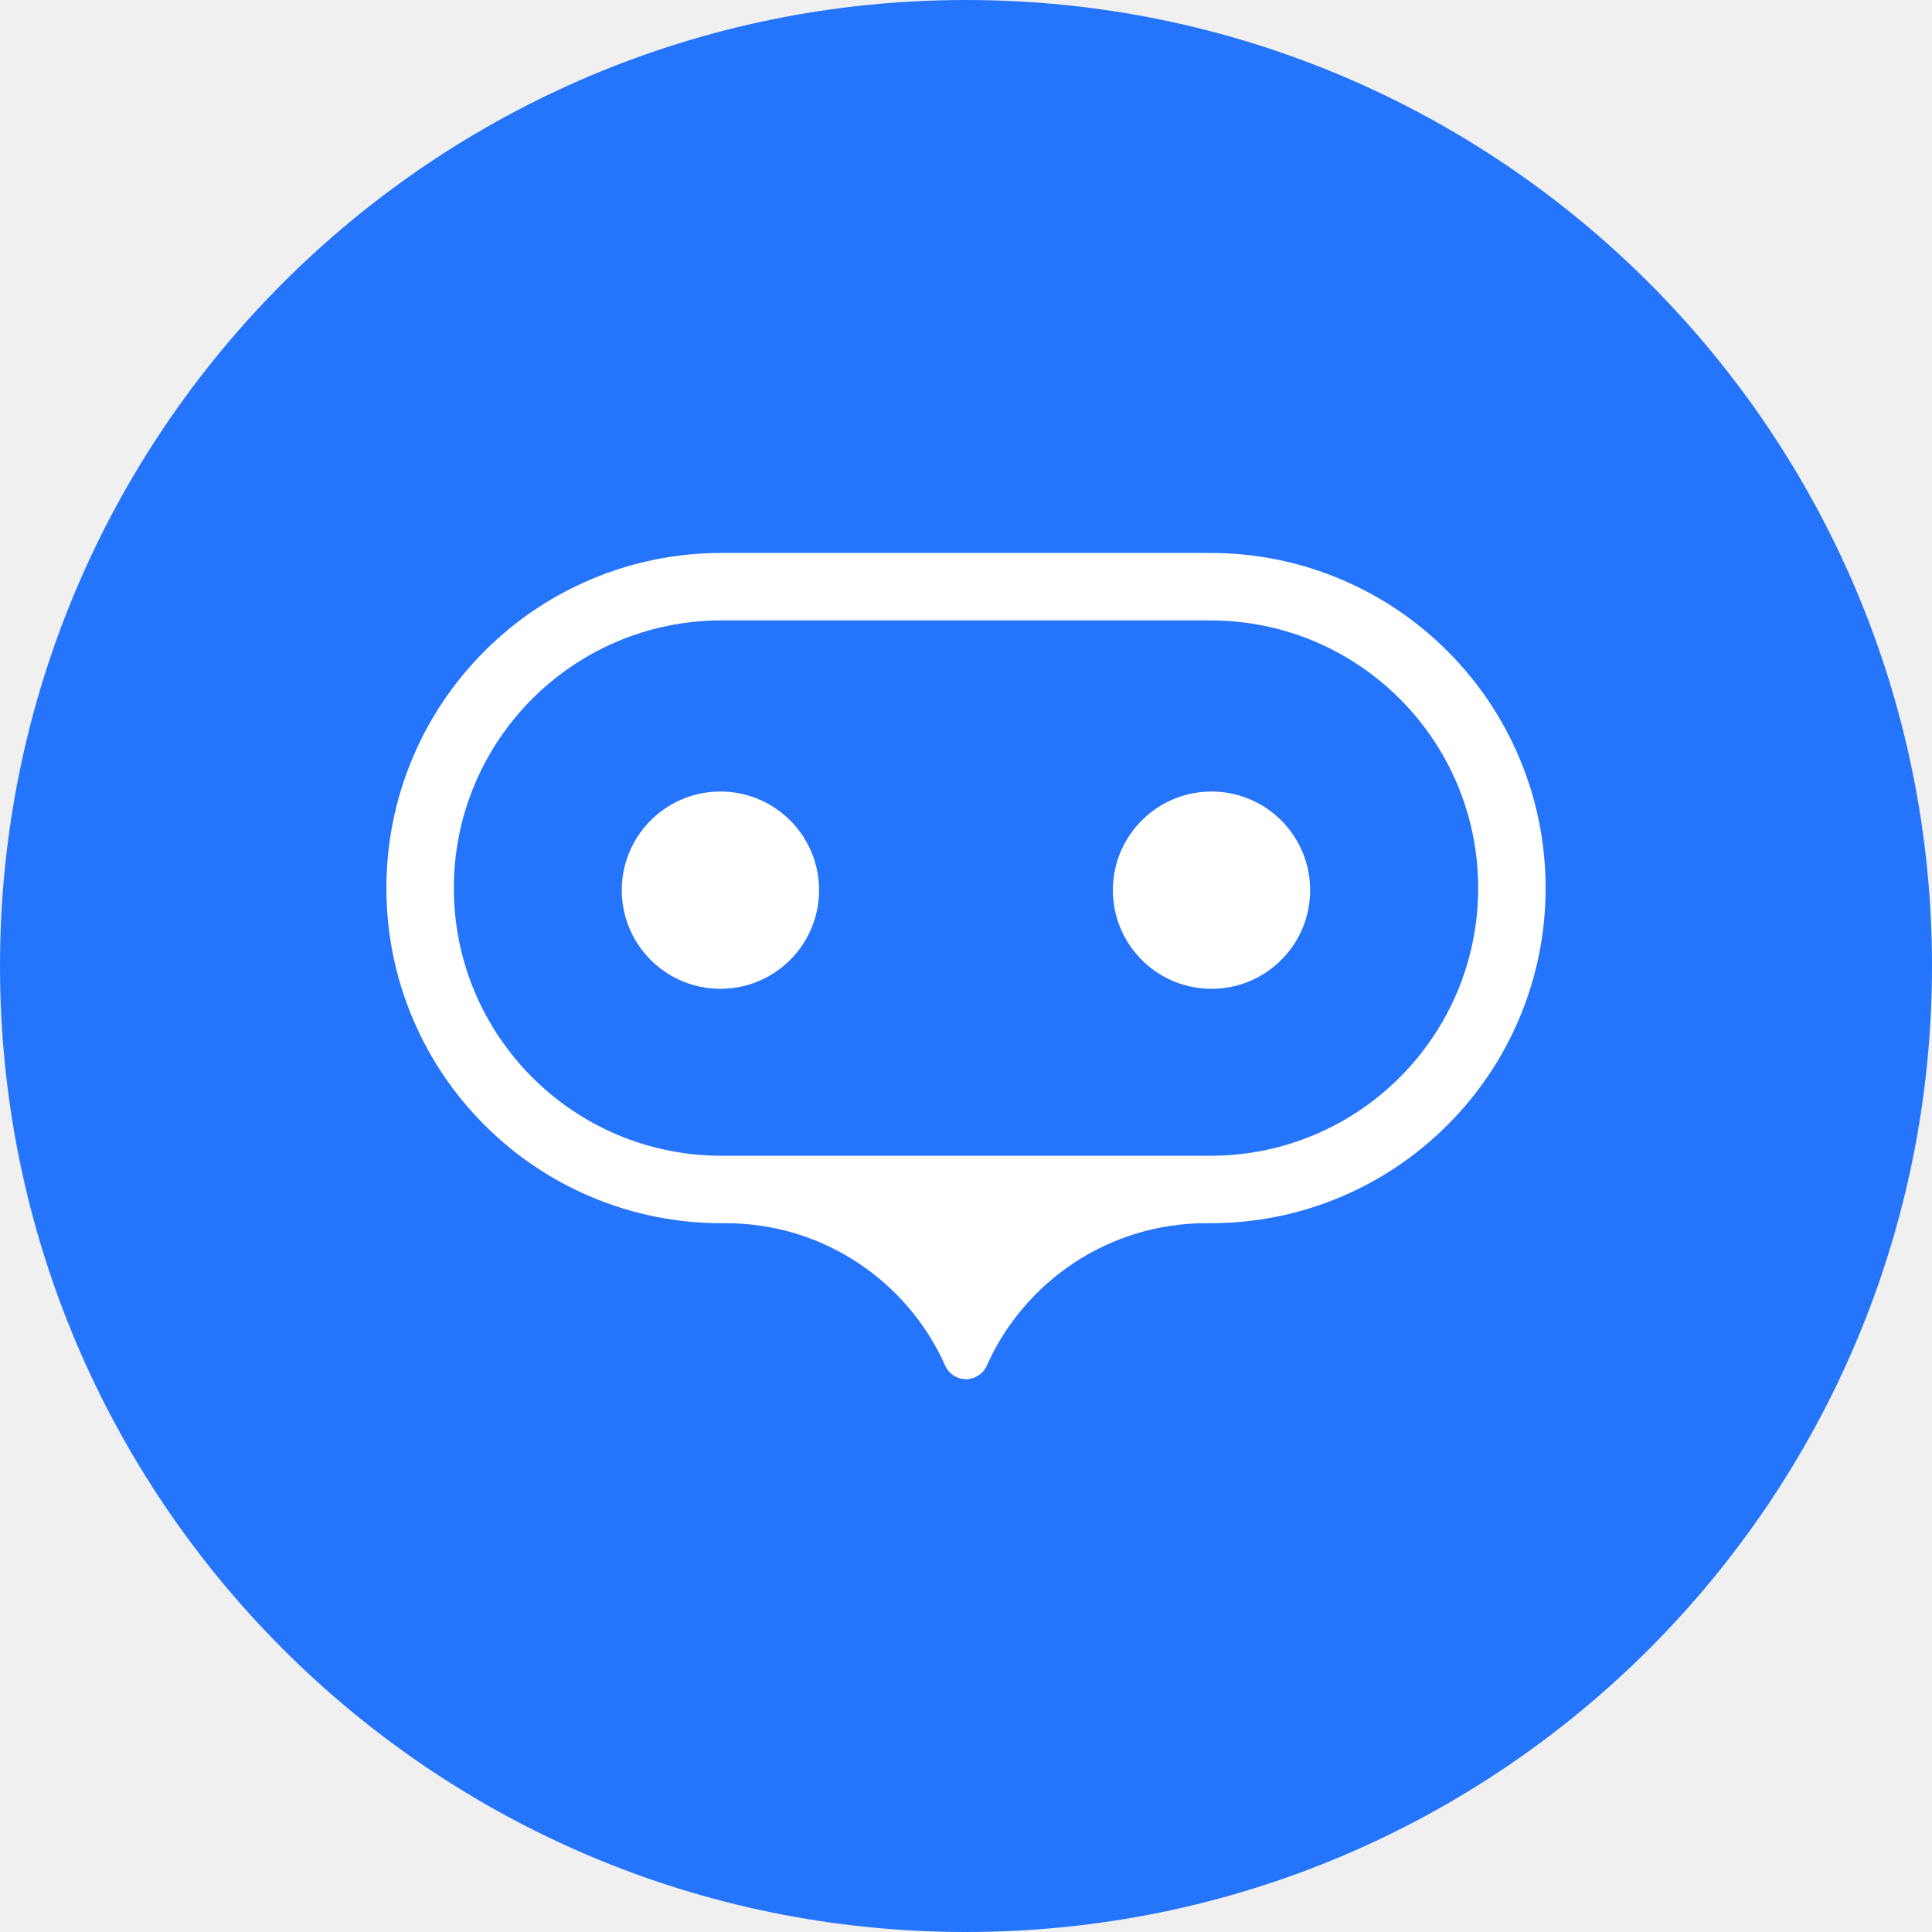
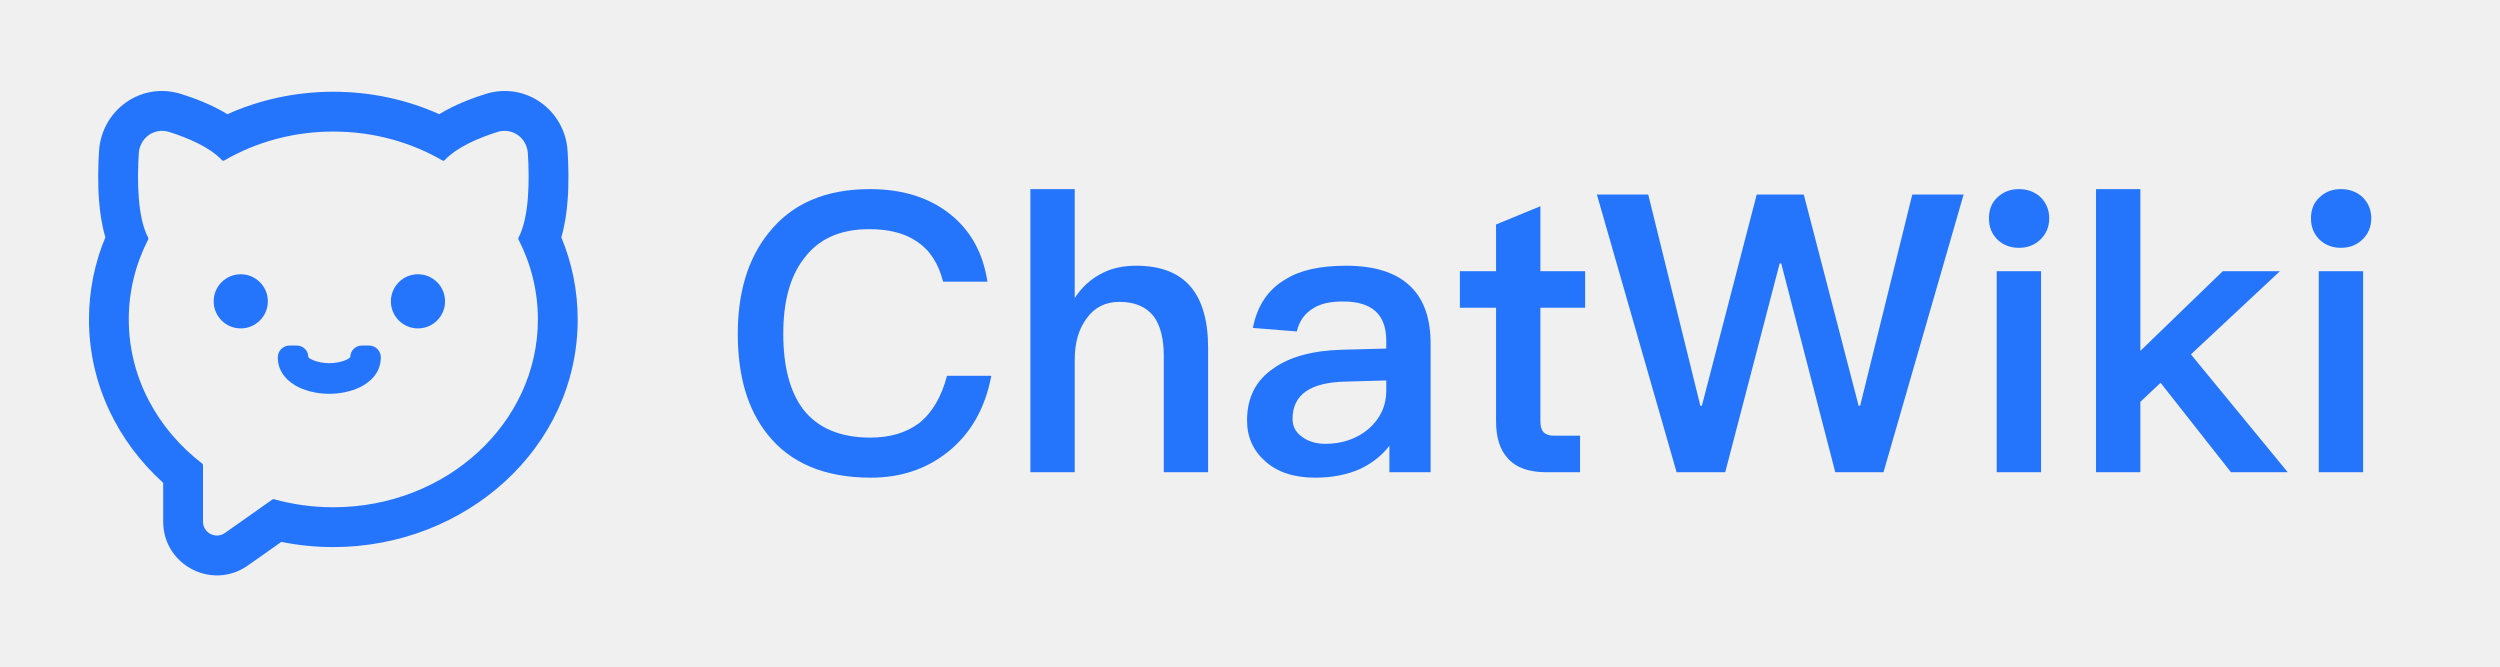
- <svg xmlns="http://www.w3.org/2000/svg" width="1080" height="1080" viewBox="0 0 1080 1080" fill="none">
-   <rect width="1080" height="1080" rx="540" fill="#2475FC" />
-   <path d="M270.869 628.911C288.06 646.102 308.09 659.602 330.403 669.039C353.518 678.818 378.061 683.777 403.334 683.777H405.689C460.419 683.777 507.501 716.504 528.421 763.458C530.458 768.028 534.997 770.965 540.001 770.965C545.006 770.965 549.545 768.028 551.582 763.458C572.505 716.508 619.584 683.777 674.314 683.777H676.669C701.942 683.777 726.484 678.818 749.6 669.039C771.916 659.602 791.943 646.098 809.134 628.911C826.324 611.72 839.824 591.69 849.262 569.377C859.04 546.262 863.999 521.719 863.999 496.446C863.999 471.173 859.04 446.63 849.262 423.515C839.824 401.198 826.321 381.172 809.134 363.981C791.943 346.79 771.913 333.291 749.6 323.853C726.488 314.071 701.949 309.111 676.676 309.111H403.334C378.061 309.111 353.518 314.071 330.403 323.849C308.086 333.287 288.06 346.79 270.869 363.977C253.678 381.168 240.179 401.198 230.741 423.511C220.959 446.63 216 471.173 216 496.446C216 521.719 220.959 546.262 230.737 569.377C240.175 591.694 253.678 611.72 270.865 628.911H270.869ZM297.532 390.644C324.607 363.568 362.013 346.813 403.334 346.813H676.676C759.314 346.813 826.309 413.805 826.309 496.446C826.309 537.767 809.554 575.173 782.479 602.249C755.403 629.324 717.997 646.079 676.676 646.079H403.334C320.697 646.079 253.701 579.088 253.701 496.446C253.701 455.125 270.457 417.719 297.532 390.644Z" fill="white" />
-   <path d="M732.37 498.923C733.092 468.479 708.999 443.214 678.555 442.491C648.112 441.769 622.846 465.862 622.124 496.306C621.401 526.749 645.494 552.015 675.938 552.737C706.382 553.46 731.647 529.367 732.37 498.923Z" fill="white" />
-   <path d="M403.911 552.73C434.356 552.071 458.502 526.856 457.843 496.411C457.184 465.966 431.97 441.82 401.525 442.479C371.08 443.138 346.933 468.352 347.592 498.798C348.251 529.243 373.466 553.389 403.911 552.73Z" fill="white" />
+ <svg xmlns="http://www.w3.org/2000/svg" width="90" height="24" viewBox="0 0 90 24" fill="none">
+   <g clip-path="url(#clip0_9189_33503)">
+     <path fill-rule="evenodd" clip-rule="evenodd" d="M7.308 17.989V16.741C7.308 16.722 7.3 16.704 7.285 16.693C5.666 15.452 4.636 13.586 4.636 11.499C4.636 10.468 4.887 9.492 5.336 8.618C5.345 8.6 5.345 8.579 5.336 8.561C4.939 7.814 4.938 6.461 4.996 5.522C5.032 4.959 5.557 4.582 6.095 4.752C6.74 4.955 7.54 5.286 7.994 5.768C8.013 5.789 8.045 5.794 8.069 5.779C9.207 5.118 10.555 4.736 12 4.736C13.445 4.736 14.793 5.118 15.93 5.779C15.955 5.793 15.986 5.788 16.006 5.767C16.459 5.286 17.26 4.955 17.904 4.752C18.442 4.582 18.968 4.959 19.003 5.522C19.062 6.461 19.061 7.813 18.664 8.56C18.655 8.578 18.655 8.599 18.664 8.617C19.113 9.491 19.364 10.468 19.364 11.499C19.364 15.233 16.067 18.261 12 18.261C11.255 18.261 10.537 18.16 9.859 17.971C9.842 17.966 9.823 17.969 9.808 17.98L8.742 18.732L8.741 18.733L8.676 18.779L8.097 19.187C7.765 19.421 7.308 19.184 7.308 18.779V18.07V17.991V17.989ZM8.187 4.111C7.596 3.75 6.96 3.522 6.526 3.385C5.06 2.923 3.657 3.982 3.566 5.432C3.534 5.938 3.516 6.583 3.566 7.224C3.597 7.621 3.658 8.087 3.793 8.543C3.413 9.459 3.203 10.456 3.203 11.499C3.203 13.83 4.245 15.909 5.875 17.383V18.779C5.875 20.346 7.642 21.262 8.923 20.358L10.128 19.508C10.732 19.631 11.359 19.695 12 19.695C16.741 19.695 20.797 16.137 20.797 11.499C20.797 10.456 20.587 9.458 20.207 8.542C20.342 8.087 20.403 7.62 20.433 7.224C20.483 6.583 20.465 5.937 20.433 5.432C20.343 3.982 18.939 2.923 17.474 3.385C17.039 3.522 16.404 3.75 15.813 4.11C14.656 3.591 13.361 3.303 12 3.303C10.639 3.303 9.344 3.591 8.187 4.111Z" fill="#2475FC" />
+     <path fill-rule="evenodd" clip-rule="evenodd" d="M13.286 12.44C13.52 12.44 13.71 12.629 13.71 12.863C13.71 13.443 13.291 13.781 12.949 13.945C12.6 14.112 12.188 14.178 11.855 14.178C11.521 14.178 11.11 14.112 10.761 13.945C10.419 13.781 10 13.443 10 12.863C10 12.629 10.19 12.44 10.424 12.44L10.687 12.44C10.916 12.44 11.101 12.626 11.099 12.855C11.138 12.903 11.155 12.912 11.236 12.95C11.402 13.03 11.642 13.075 11.855 13.075C12.067 13.075 12.308 13.03 12.474 12.95C12.555 12.912 12.597 12.871 12.611 12.855C12.609 12.626 12.794 12.44 13.023 12.44L13.286 12.44Z" fill="#2475FC" />
+     <circle cx="8.667" cy="10.848" r="0.975" fill="#2475FC" />
+     <circle cx="15.047" cy="10.848" r="0.975" fill="#2475FC" />
+   </g>
+   <path d="M31.32 6.808C32.496 6.808 33.476 7.116 34.232 7.732C34.96 8.32 35.394 9.132 35.548 10.14H33.952C33.784 9.482 33.476 9.006 33.014 8.698C32.566 8.39 31.992 8.25 31.292 8.25C30.242 8.25 29.458 8.6 28.926 9.328C28.436 9.972 28.198 10.868 28.198 12.016C28.198 13.192 28.436 14.102 28.912 14.732C29.43 15.404 30.242 15.754 31.334 15.754C32.048 15.754 32.636 15.572 33.084 15.236C33.56 14.858 33.896 14.284 34.092 13.528H35.688C35.464 14.704 34.946 15.614 34.12 16.272C33.35 16.888 32.426 17.196 31.348 17.196C29.682 17.196 28.436 16.664 27.624 15.628C26.91 14.732 26.56 13.528 26.56 12.016C26.56 10.532 26.924 9.314 27.666 8.39C28.506 7.326 29.724 6.808 31.32 6.808ZM37.094 6.808H38.69V10.728C38.956 10.322 39.292 10.028 39.684 9.832C40.034 9.65 40.44 9.566 40.902 9.566C41.784 9.566 42.442 9.818 42.876 10.336C43.282 10.826 43.492 11.554 43.492 12.52V17H41.896V12.8C41.896 12.184 41.77 11.708 41.532 11.386C41.252 11.036 40.846 10.868 40.3 10.868C39.796 10.868 39.404 11.064 39.124 11.456C38.83 11.848 38.69 12.338 38.69 12.954V17H37.094V6.808ZM48.464 9.566C49.528 9.566 50.326 9.832 50.83 10.364C51.278 10.826 51.502 11.498 51.502 12.38V17H50.018V16.048C49.738 16.412 49.388 16.678 48.982 16.874C48.52 17.084 47.974 17.196 47.344 17.196C46.588 17.196 46 17 45.566 16.622C45.118 16.23 44.894 15.74 44.894 15.138C44.894 14.326 45.202 13.696 45.846 13.262C46.434 12.842 47.26 12.618 48.324 12.59L49.906 12.548V12.268C49.906 11.316 49.388 10.854 48.352 10.854C47.904 10.854 47.554 10.924 47.288 11.092C46.98 11.274 46.77 11.554 46.686 11.932L45.104 11.806C45.258 11.008 45.65 10.42 46.28 10.056C46.812 9.72 47.54 9.566 48.464 9.566ZM49.906 13.696L48.436 13.738C47.162 13.766 46.532 14.214 46.532 15.082C46.532 15.334 46.63 15.544 46.854 15.712C47.078 15.88 47.358 15.978 47.708 15.978C48.324 15.978 48.842 15.796 49.262 15.446C49.682 15.082 49.906 14.62 49.906 14.06V13.696ZM55.454 7.424V9.762H57.064V11.078H55.454V15.166C55.454 15.334 55.482 15.46 55.566 15.558C55.65 15.642 55.762 15.684 55.93 15.684H56.882V17H55.664C55.034 17 54.572 16.832 54.278 16.496C53.998 16.188 53.858 15.754 53.858 15.166V11.078H52.556V9.762H53.858V8.082L55.454 7.424ZM57.488 7.004H59.336L61.212 14.606H61.268L63.242 7.004H64.936L66.91 14.606H66.966L68.842 7.004H70.69L67.806 17H66.07L64.124 9.482H64.068L62.108 17H60.358L57.488 7.004ZM72.68 6.808C72.988 6.808 73.254 6.906 73.464 7.102C73.66 7.298 73.772 7.55 73.772 7.858C73.772 8.166 73.66 8.432 73.45 8.628C73.24 8.824 72.988 8.922 72.68 8.922C72.372 8.922 72.12 8.824 71.91 8.628C71.7 8.418 71.602 8.166 71.602 7.858C71.602 7.55 71.7 7.298 71.91 7.102C72.12 6.906 72.372 6.808 72.68 6.808ZM71.882 9.762H73.478V17H71.882V9.762ZM75.457 6.808H77.053V12.632L80.021 9.762H82.079L78.873 12.758L82.359 17H80.315L77.781 13.78L77.053 14.466V17H75.457V6.808ZM84.273 6.808C84.582 6.808 84.847 6.906 85.058 7.102C85.254 7.298 85.365 7.55 85.365 7.858C85.365 8.166 85.254 8.432 85.043 8.628C84.834 8.824 84.582 8.922 84.273 8.922C83.966 8.922 83.713 8.824 83.504 8.628C83.293 8.418 83.195 8.166 83.195 7.858C83.195 7.55 83.293 7.298 83.504 7.102C83.713 6.906 83.966 6.808 84.273 6.808ZM83.475 9.762H85.072V17H83.475V9.762Z" fill="#2475FC" />
+   <defs>
+     <clipPath id="clip0_9189_33503">
+       <rect width="18" height="18" fill="white" transform="translate(3 3)" />
+     </clipPath>
+   </defs>
</svg>
